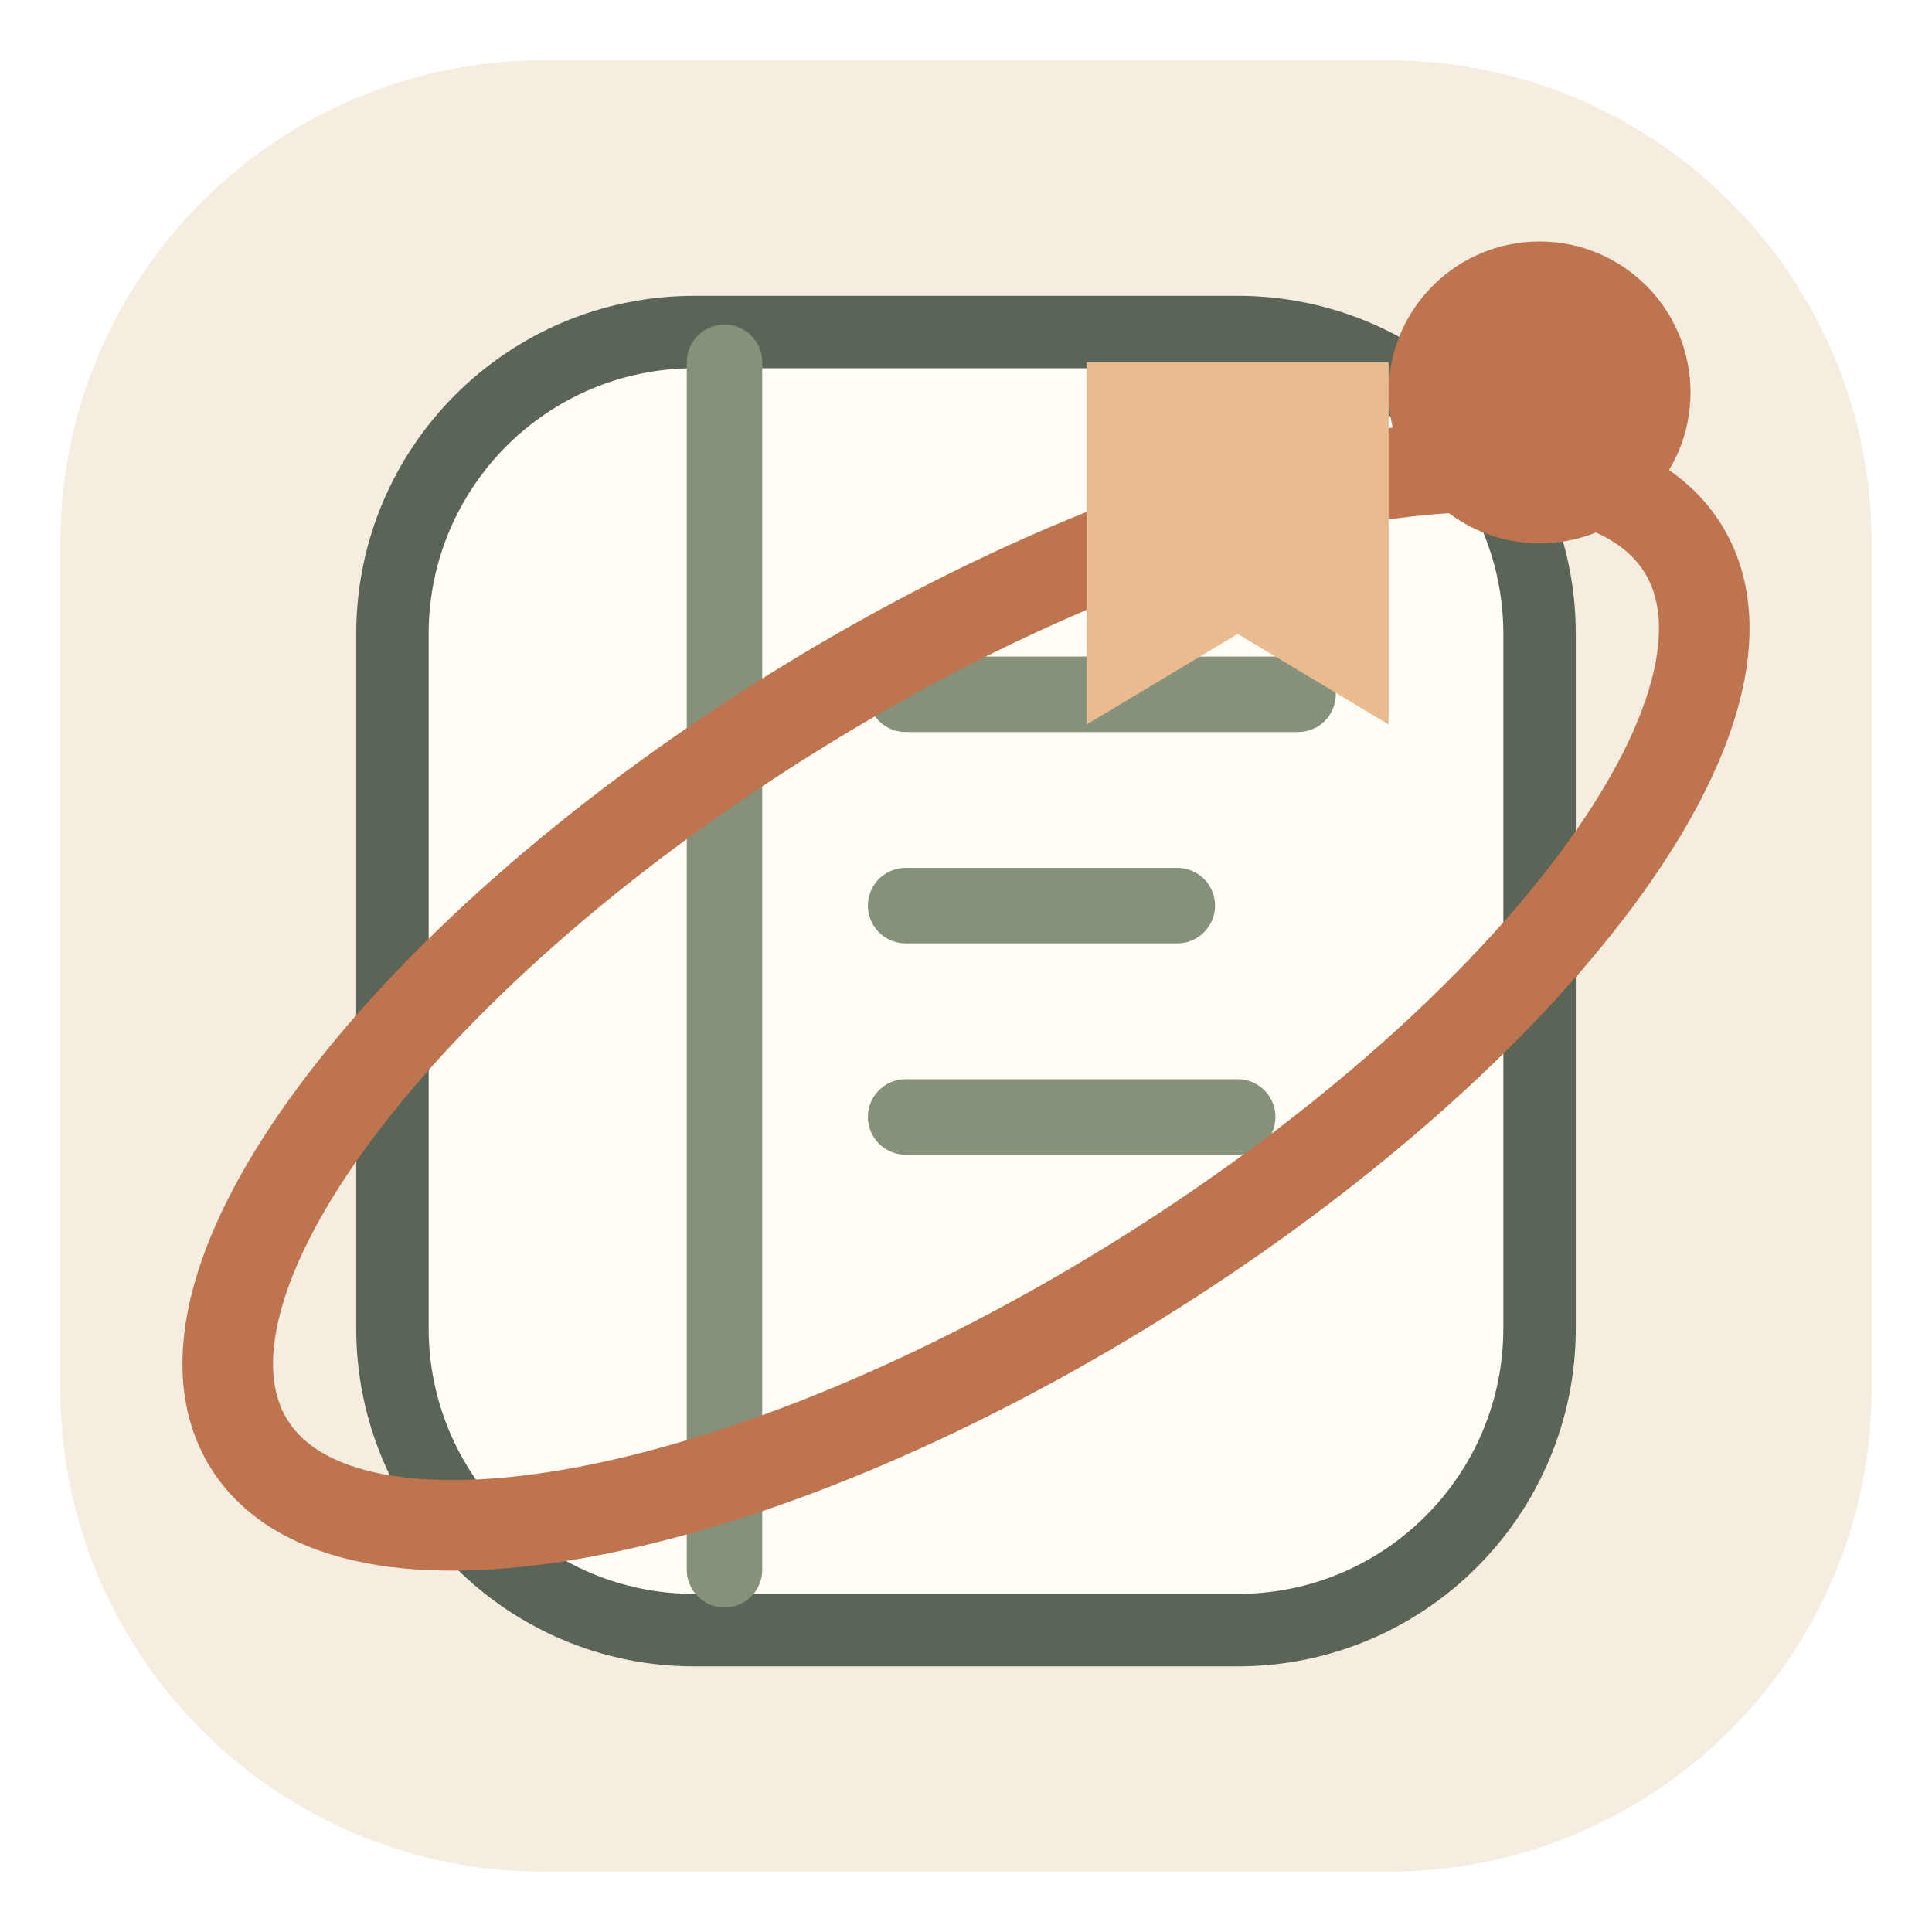
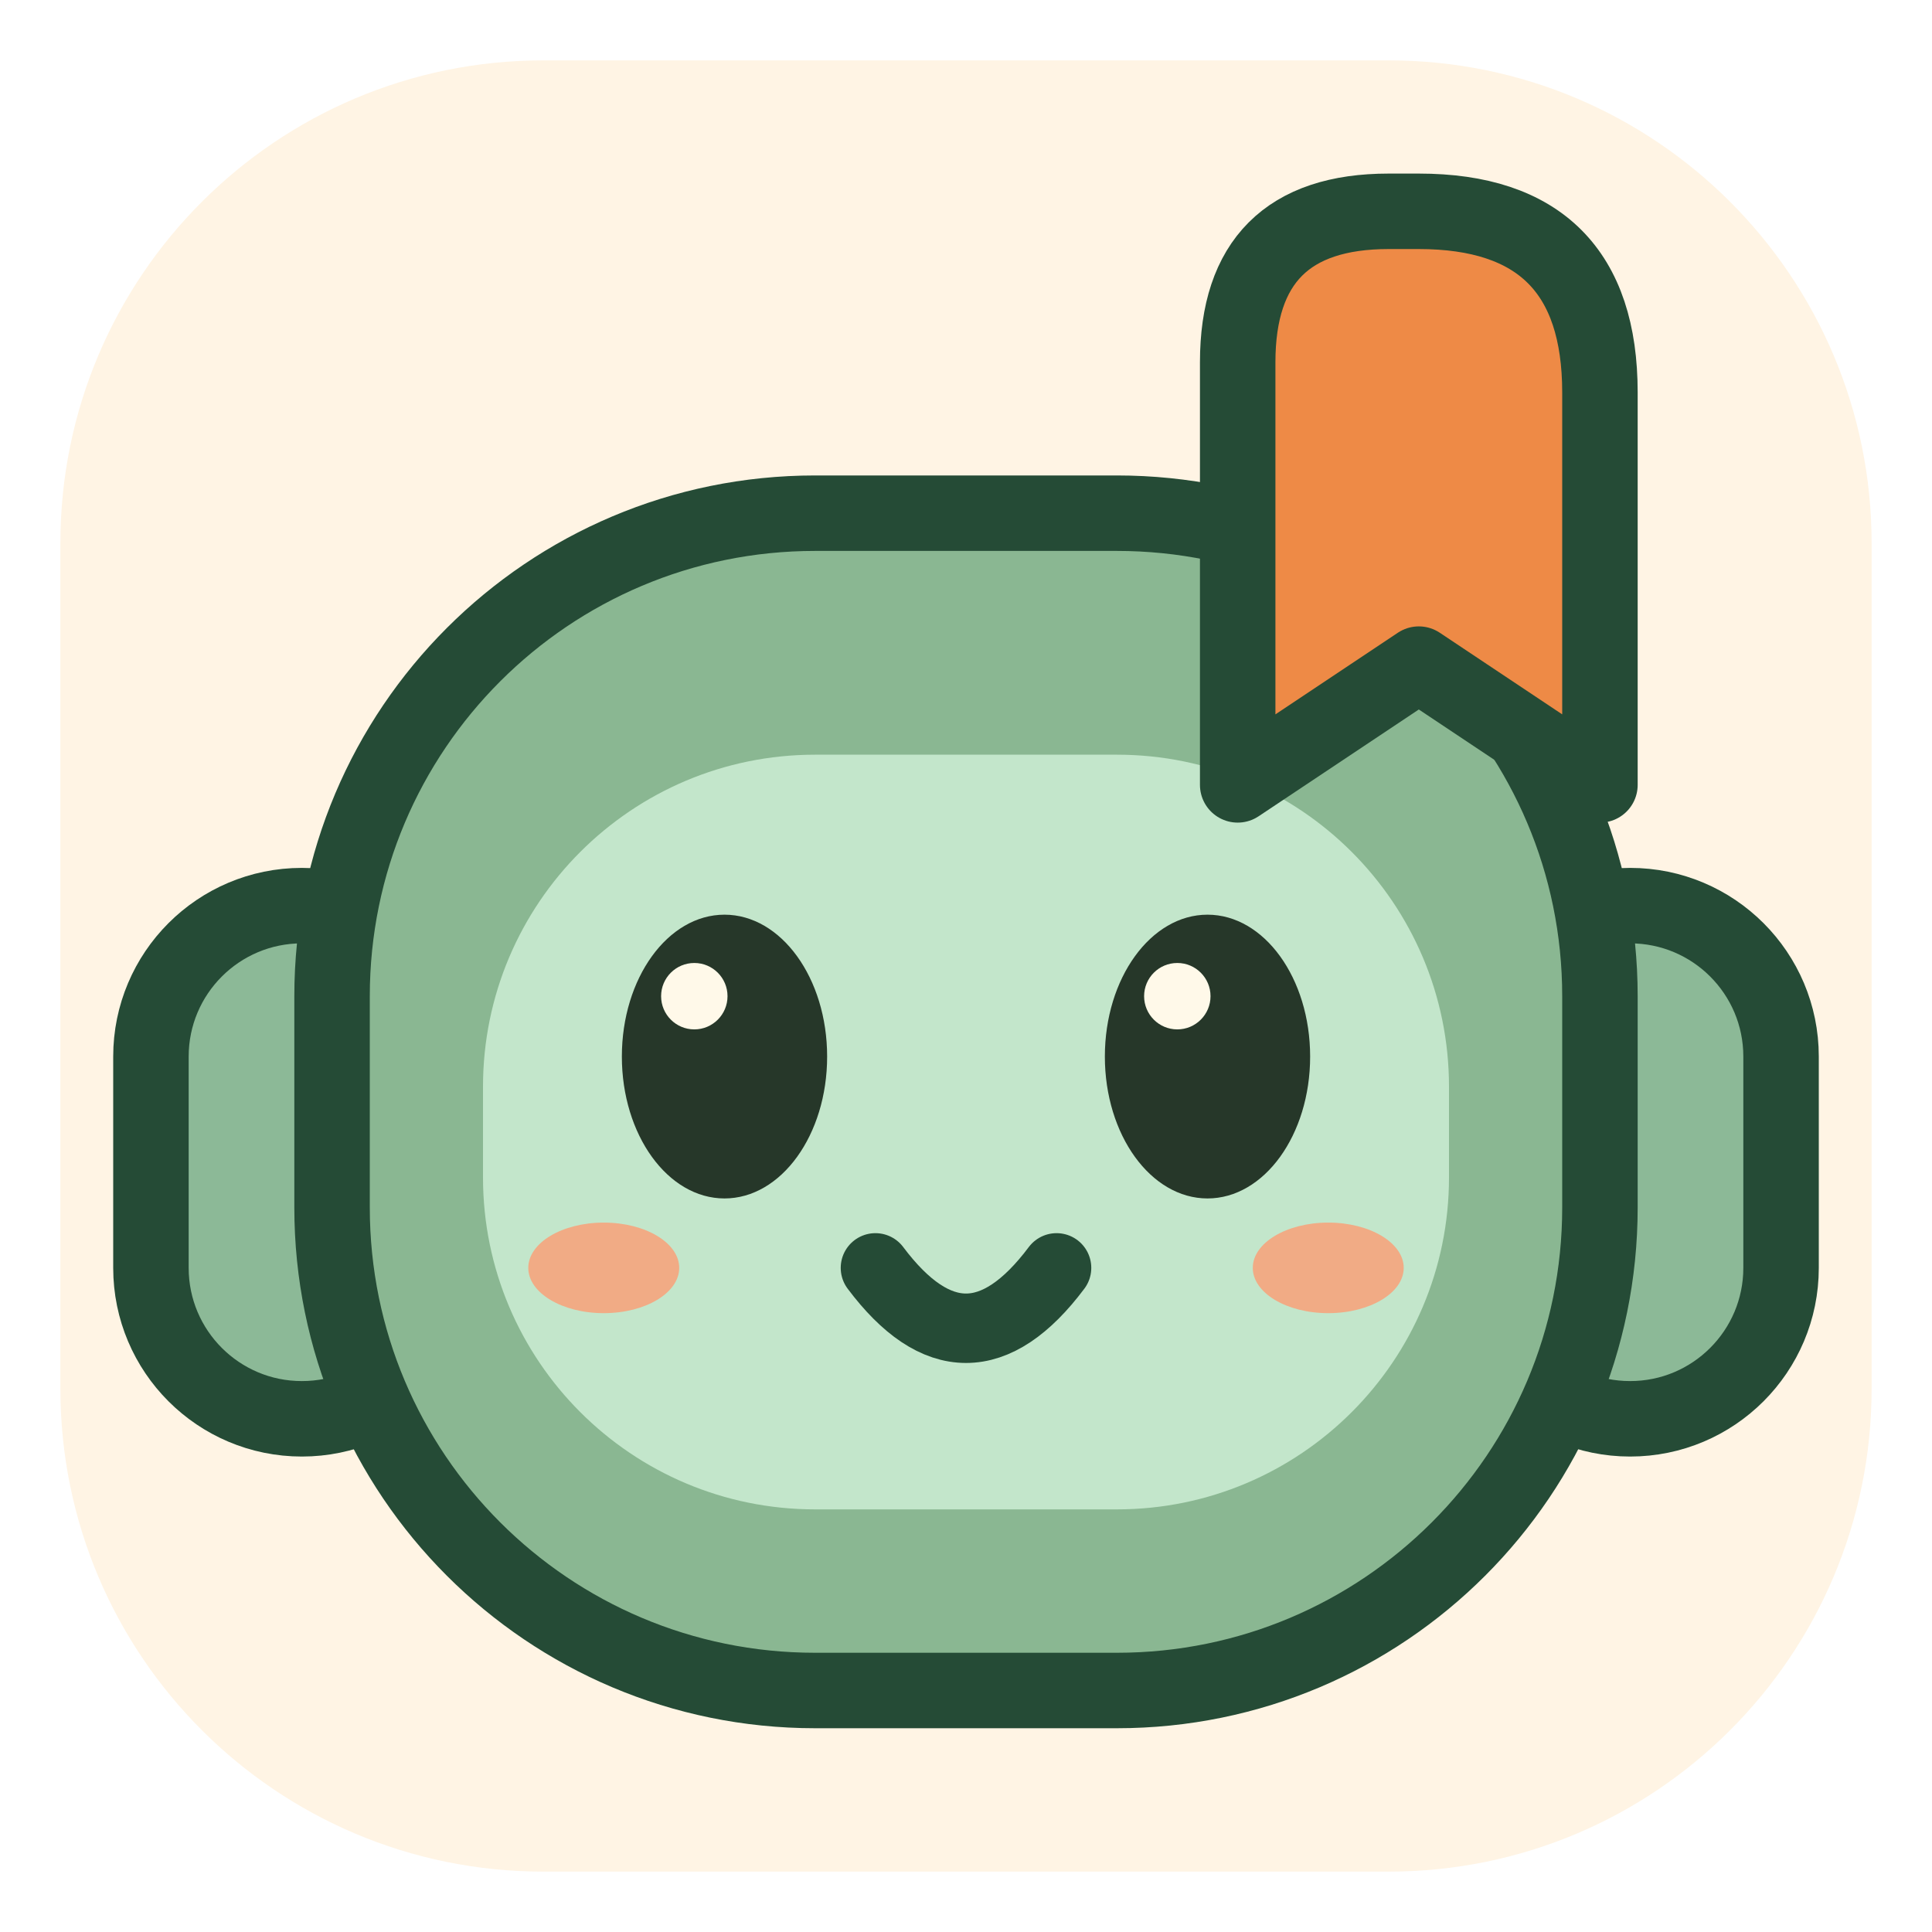
<svg xmlns="http://www.w3.org/2000/svg" width="64" height="64" viewBox="0 0 64 64" aria-hidden="true">
-   <rect x="2" y="2" width="60" height="60" rx="16" fill="#f5ede0" />
-   <rect x="13" y="11" width="38" height="43" rx="10" fill="#fffdf6" stroke="#5b6557" stroke-width="2.4" />
-   <path d="M24 12v40M30 23h13M30 30h9M30 37h11" fill="none" stroke="#85917a" stroke-width="2.5" stroke-linecap="round" />
-   <ellipse cx="32" cy="33" rx="28" ry="11" transform="rotate(-32 32 33)" stroke="#bd744f" stroke-width="3" fill="none" />
-   <circle cx="51" cy="13" r="5" fill="#bd744f" />
-   <path d="M36 12v12l5-3 5 3V12" fill="#e9bb8e" />
+   <rect x="2" y="2" width="60" height="60" rx="16" fill="#fff4e4" />
+   <g stroke="#254b36" stroke-width="2.5" stroke-linejoin="round">
+     <rect x="5" y="30" width="10" height="17" rx="5" fill="#8cb997" />
+     <rect x="49" y="30" width="10" height="17" rx="5" fill="#8cb997" />
+     <rect x="11" y="17" width="42" height="39" rx="16" fill="#8ab792" />
+     <rect x="16" y="25" width="32" height="25" rx="11" fill="#c3e6cb" stroke="none" />
+     <path d="M41 18v-6q0-5 5-5h1q6 0 6 6v13l-6-4-6 4z" fill="#ee8a46" />
+   </g>
+   <g class="jarvis-face">
+     <g fill="#263729">
+       <ellipse cx="24" cy="35" rx="3.4" ry="4.7" />
+       <ellipse cx="40" cy="35" rx="3.4" ry="4.7" />
+     </g>
+     <g fill="#fff9e9">
+       <circle cx="23" cy="33" r="1.1" />
+       <circle cx="39" cy="33" r="1.1" />
+     </g>
+     <g fill="#f1ab85">
+       <ellipse cx="20" cy="42" rx="2.5" ry="1.5" />
+       <ellipse cx="44" cy="42" rx="2.5" ry="1.5" />
+     </g>
+     <path d="M29 42q3 4 6 0" fill="none" stroke="#254b36" stroke-width="2.3" stroke-linecap="round" />
+   </g>
</svg>
